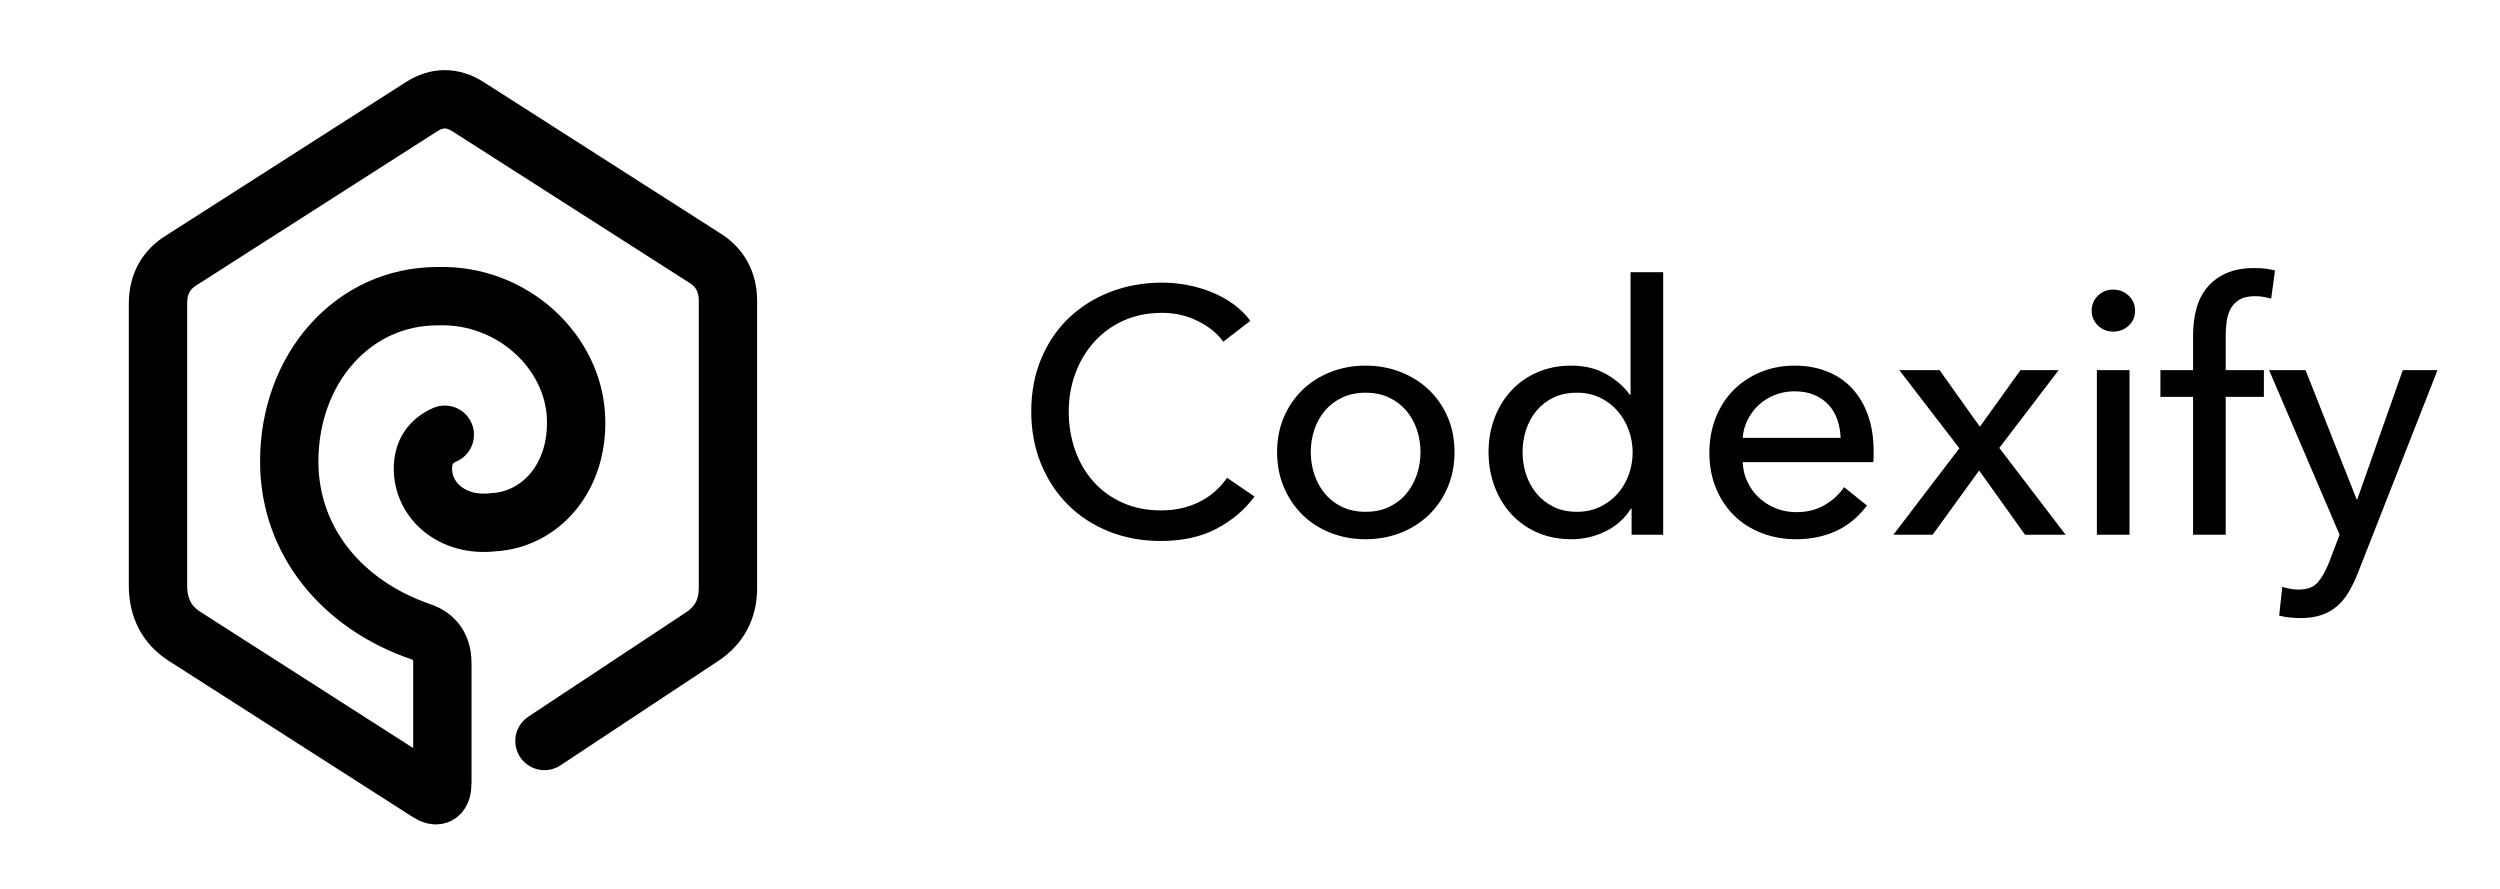
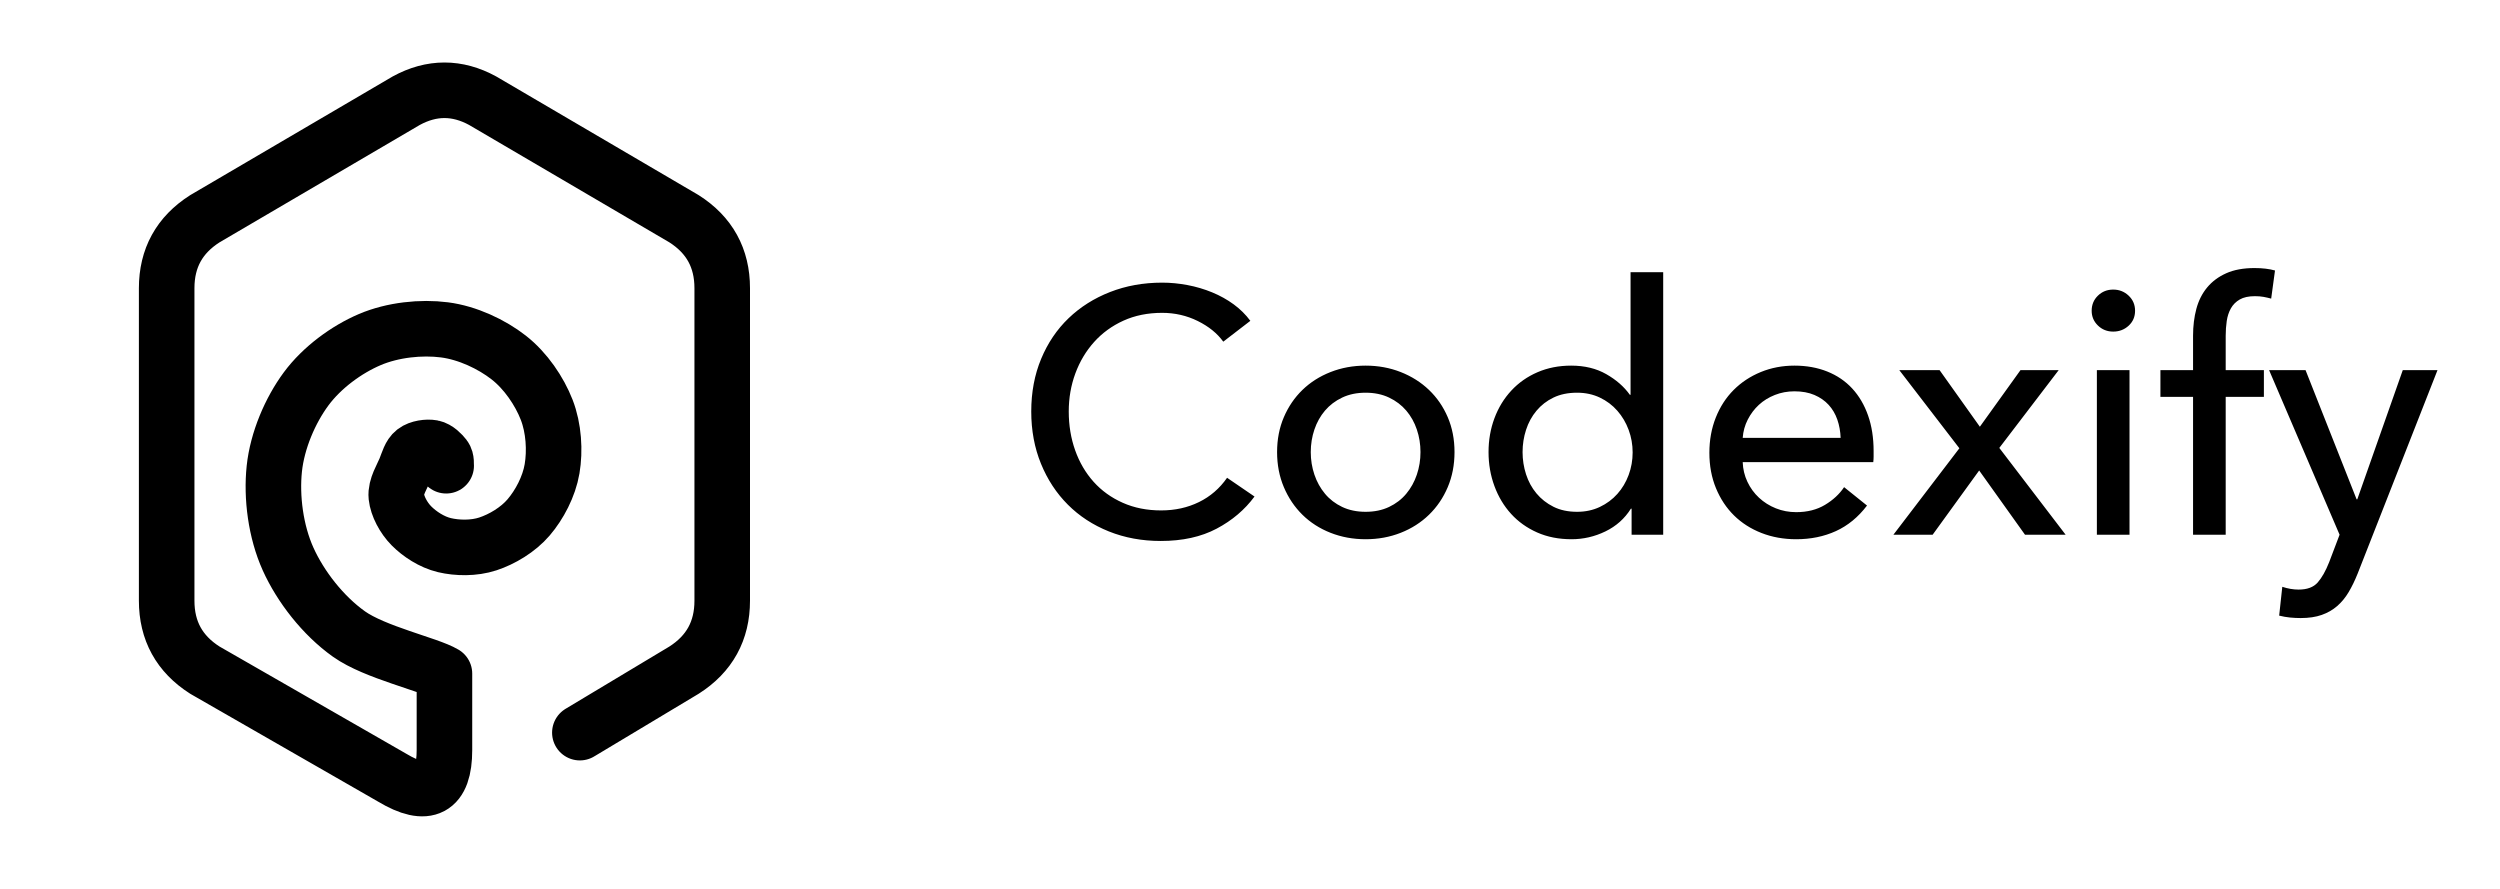
<svg xmlns="http://www.w3.org/2000/svg" viewBox="0 0 720 256" role="img" aria-labelledby="title">
-   <path transform="translate(28 9) scale(0.7)" fill="none" d="M 184 292L 249 249Q 259.5 242 259.5 229L 259.5 111Q 259.5 99 249.5 93L 152.5 31Q 143 25 133.5 31L 35 94Q 25 100 25 112L 25 228Q 25 242 36 249L 136 313Q 142 317 142 309L 142 260Q 142 250 133 247C 101 236 79 210 79 177C 79 139 105 109 140 109C 171 108 196 132 197 159C 198 184 182 201 163 202C 146 204 134 193 134 180Q 134 170 143 166" stroke="currentColor" stroke-width="24" stroke-linecap="round" stroke-linejoin="round" />
+   <path fill="none" stroke="currentColor" stroke-linecap="round" stroke-linejoin="round" stroke-width="16" d="M167 211L197 193Q208 186 208 173V83Q208 70 197 63L139 29Q128 23 117 29L59 63Q48 70 48 83V173Q48 186 59 193L113 224Q128 233 128 216V194C123.42 191.27 108 187.93 100.5 182.6C93 177.27 86.55 168.93 82.97 161C79.39 153.07 78.14 143.17 79 135C79.86 126.83 83.58 118.2 88.16 112C92.74 105.8 99.86 100.63 106.5 97.8C113.14 94.97 121.33 94.14 128 95C134.67 95.86 141.59 99.13 146.5 102.96C151.41 106.79 155.36 112.66 157.44 118C159.52 123.34 159.87 129.83 159 135C158.13 140.17 155.33 145.39 152.25 149C149.17 152.61 144.54 155.32 140.5 156.65C136.46 157.98 131.67 157.87 128 157C124.33 156.13 120.81 153.78 118.5 151.45C116.19 149.12 114.43 145.74 114.14 143C113.85 140.26 115.87 137.17 116.74 135C117.61 132.83 118.05 131.01 119.34 130C120.63 128.99 123.06 128.68 124.5 128.94C125.94 129.2 127.33 130.67 128 131.54C128.67 132.41 128.42 133.7 128.5 134.13" />
  <path fill="currentColor" d="M361.30 143Q357.10 148.70 350.40 152.25Q343.70 155.80 334.30 155.80Q326.20 155.80 319.35 153.05Q312.50 150.30 307.55 145.35Q302.60 140.40 299.80 133.55Q297 126.70 297 118.50Q297 110.20 299.85 103.35Q302.70 96.50 307.75 91.65Q312.80 86.80 319.70 84.10Q326.60 81.40 334.70 81.40Q338.30 81.40 342 82.10Q345.70 82.80 349.10 84.20Q352.50 85.60 355.30 87.65Q358.10 89.70 360.10 92.40L352.30 98.40Q349.70 94.80 344.95 92.45Q340.20 90.10 334.70 90.10Q328.50 90.10 323.55 92.35Q318.60 94.60 315.10 98.50Q311.60 102.40 309.70 107.55Q307.80 112.70 307.80 118.50Q307.80 124.50 309.65 129.70Q311.50 134.90 314.95 138.75Q318.40 142.60 323.35 144.80Q328.30 147 334.40 147Q340.40 147 345.30 144.60Q350.20 142.20 353.40 137.60ZM418.90 130.20Q418.90 135.70 416.95 140.30Q415 144.90 411.55 148.25Q408.10 151.60 403.40 153.45Q398.70 155.30 393.30 155.30Q387.90 155.30 383.20 153.45Q378.50 151.60 375.10 148.25Q371.70 144.90 369.75 140.30Q367.80 135.70 367.80 130.20Q367.80 124.70 369.75 120.15Q371.70 115.60 375.10 112.30Q378.50 109 383.20 107.15Q387.90 105.30 393.30 105.30Q398.70 105.30 403.40 107.15Q408.10 109 411.55 112.30Q415 115.60 416.95 120.15Q418.90 124.70 418.90 130.20ZM409.10 130.20Q409.10 126.80 408.05 123.70Q407 120.60 405 118.25Q403 115.90 400.05 114.50Q397.10 113.10 393.30 113.10Q389.50 113.10 386.55 114.50Q383.60 115.90 381.60 118.25Q379.60 120.60 378.55 123.70Q377.50 126.80 377.50 130.20Q377.50 133.60 378.55 136.70Q379.60 139.80 381.60 142.20Q383.60 144.60 386.55 146Q389.50 147.40 393.30 147.40Q397.10 147.40 400.05 146Q403 144.60 405 142.20Q407 139.80 408.05 136.70Q409.10 133.60 409.10 130.20ZM469.70 146.50Q467 150.80 462.35 153.05Q457.70 155.30 452.60 155.30Q447.10 155.30 442.70 153.35Q438.30 151.40 435.20 148Q432.10 144.60 430.40 140Q428.70 135.40 428.70 130.20Q428.70 125 430.40 120.45Q432.10 115.90 435.25 112.50Q438.40 109.10 442.80 107.20Q447.20 105.30 452.50 105.30Q458.30 105.30 462.60 107.75Q466.90 110.20 469.40 113.70L469.60 113.70L469.60 78.40L479 78.40L479 154L469.90 154L469.90 146.50ZM438.50 130.20Q438.50 133.50 439.50 136.60Q440.50 139.70 442.50 142.10Q444.50 144.50 447.40 145.95Q450.30 147.40 454.20 147.40Q457.80 147.40 460.75 146Q463.70 144.60 465.80 142.25Q467.90 139.90 469.05 136.80Q470.20 133.70 470.20 130.30Q470.20 126.90 469.05 123.80Q467.90 120.70 465.80 118.30Q463.70 115.90 460.75 114.50Q457.80 113.10 454.20 113.10Q450.30 113.10 447.40 114.50Q444.50 115.90 442.50 118.30Q440.50 120.70 439.50 123.80Q438.50 126.90 438.50 130.20ZM530.10 126.10Q530 123.30 529.15 120.85Q528.30 118.40 526.65 116.60Q525 114.80 522.55 113.75Q520.10 112.70 516.80 112.70Q513.80 112.70 511.15 113.75Q508.50 114.80 506.55 116.60Q504.60 118.40 503.35 120.85Q502.10 123.30 501.90 126.10ZM539.60 129.90Q539.60 130.70 539.60 131.50Q539.60 132.30 539.50 133.10L501.90 133.10Q502 136.10 503.25 138.75Q504.50 141.40 506.60 143.35Q508.70 145.30 511.45 146.40Q514.20 147.50 517.30 147.50Q522.10 147.50 525.60 145.40Q529.10 143.30 531.10 140.30L537.70 145.60Q533.90 150.60 528.75 152.95Q523.60 155.30 517.30 155.30Q511.90 155.30 507.30 153.50Q502.70 151.70 499.40 148.45Q496.10 145.20 494.20 140.60Q492.30 136 492.30 130.40Q492.30 124.90 494.15 120.25Q496 115.60 499.30 112.30Q502.60 109 507.10 107.15Q511.60 105.30 516.80 105.30Q522 105.30 526.25 107Q530.50 108.70 533.45 111.90Q536.40 115.10 538 119.65Q539.60 124.20 539.60 129.90ZM564.30 129.10L547 106.60L558.60 106.60L570.20 122.90L581.90 106.60L592.90 106.60L575.80 129L594.90 154L583.20 154L570 135.50L556.60 154L545.30 154ZM613.30 154L603.90 154L603.90 106.60L613.30 106.60ZM614.90 89.50Q614.90 92.10 613.05 93.80Q611.20 95.50 608.60 95.50Q606 95.50 604.20 93.75Q602.40 92 602.40 89.50Q602.40 86.90 604.20 85.15Q606 83.40 608.60 83.40Q611.20 83.40 613.05 85.15Q614.90 86.90 614.90 89.50ZM652 114.30L641 114.30L641 154L631.60 154L631.60 114.30L622.20 114.30L622.20 106.60L631.60 106.60L631.60 96.70Q631.60 92.50 632.55 88.95Q633.50 85.40 635.65 82.80Q637.80 80.20 641.15 78.70Q644.50 77.20 649.30 77.20Q652.70 77.20 655.20 77.90L654.10 86Q653 85.70 651.90 85.50Q650.80 85.30 649.40 85.30Q646.70 85.30 645.05 86.25Q643.40 87.20 642.50 88.80Q641.60 90.40 641.30 92.45Q641 94.50 641 96.70L641 106.60L652 106.60ZM678.70 143.80L678.90 143.80L692 106.60L702 106.60L679 165.20Q677.80 168.20 676.40 170.55Q675 172.90 673.10 174.55Q671.20 176.20 668.65 177.10Q666.10 178 662.60 178Q661.10 178 659.55 177.85Q658 177.70 656.40 177.30L657.30 169Q659.70 169.80 662 169.80Q665.70 169.80 667.50 167.75Q669.30 165.70 670.80 161.90L673.80 154L653.50 106.60L664 106.60Z" />
</svg>
